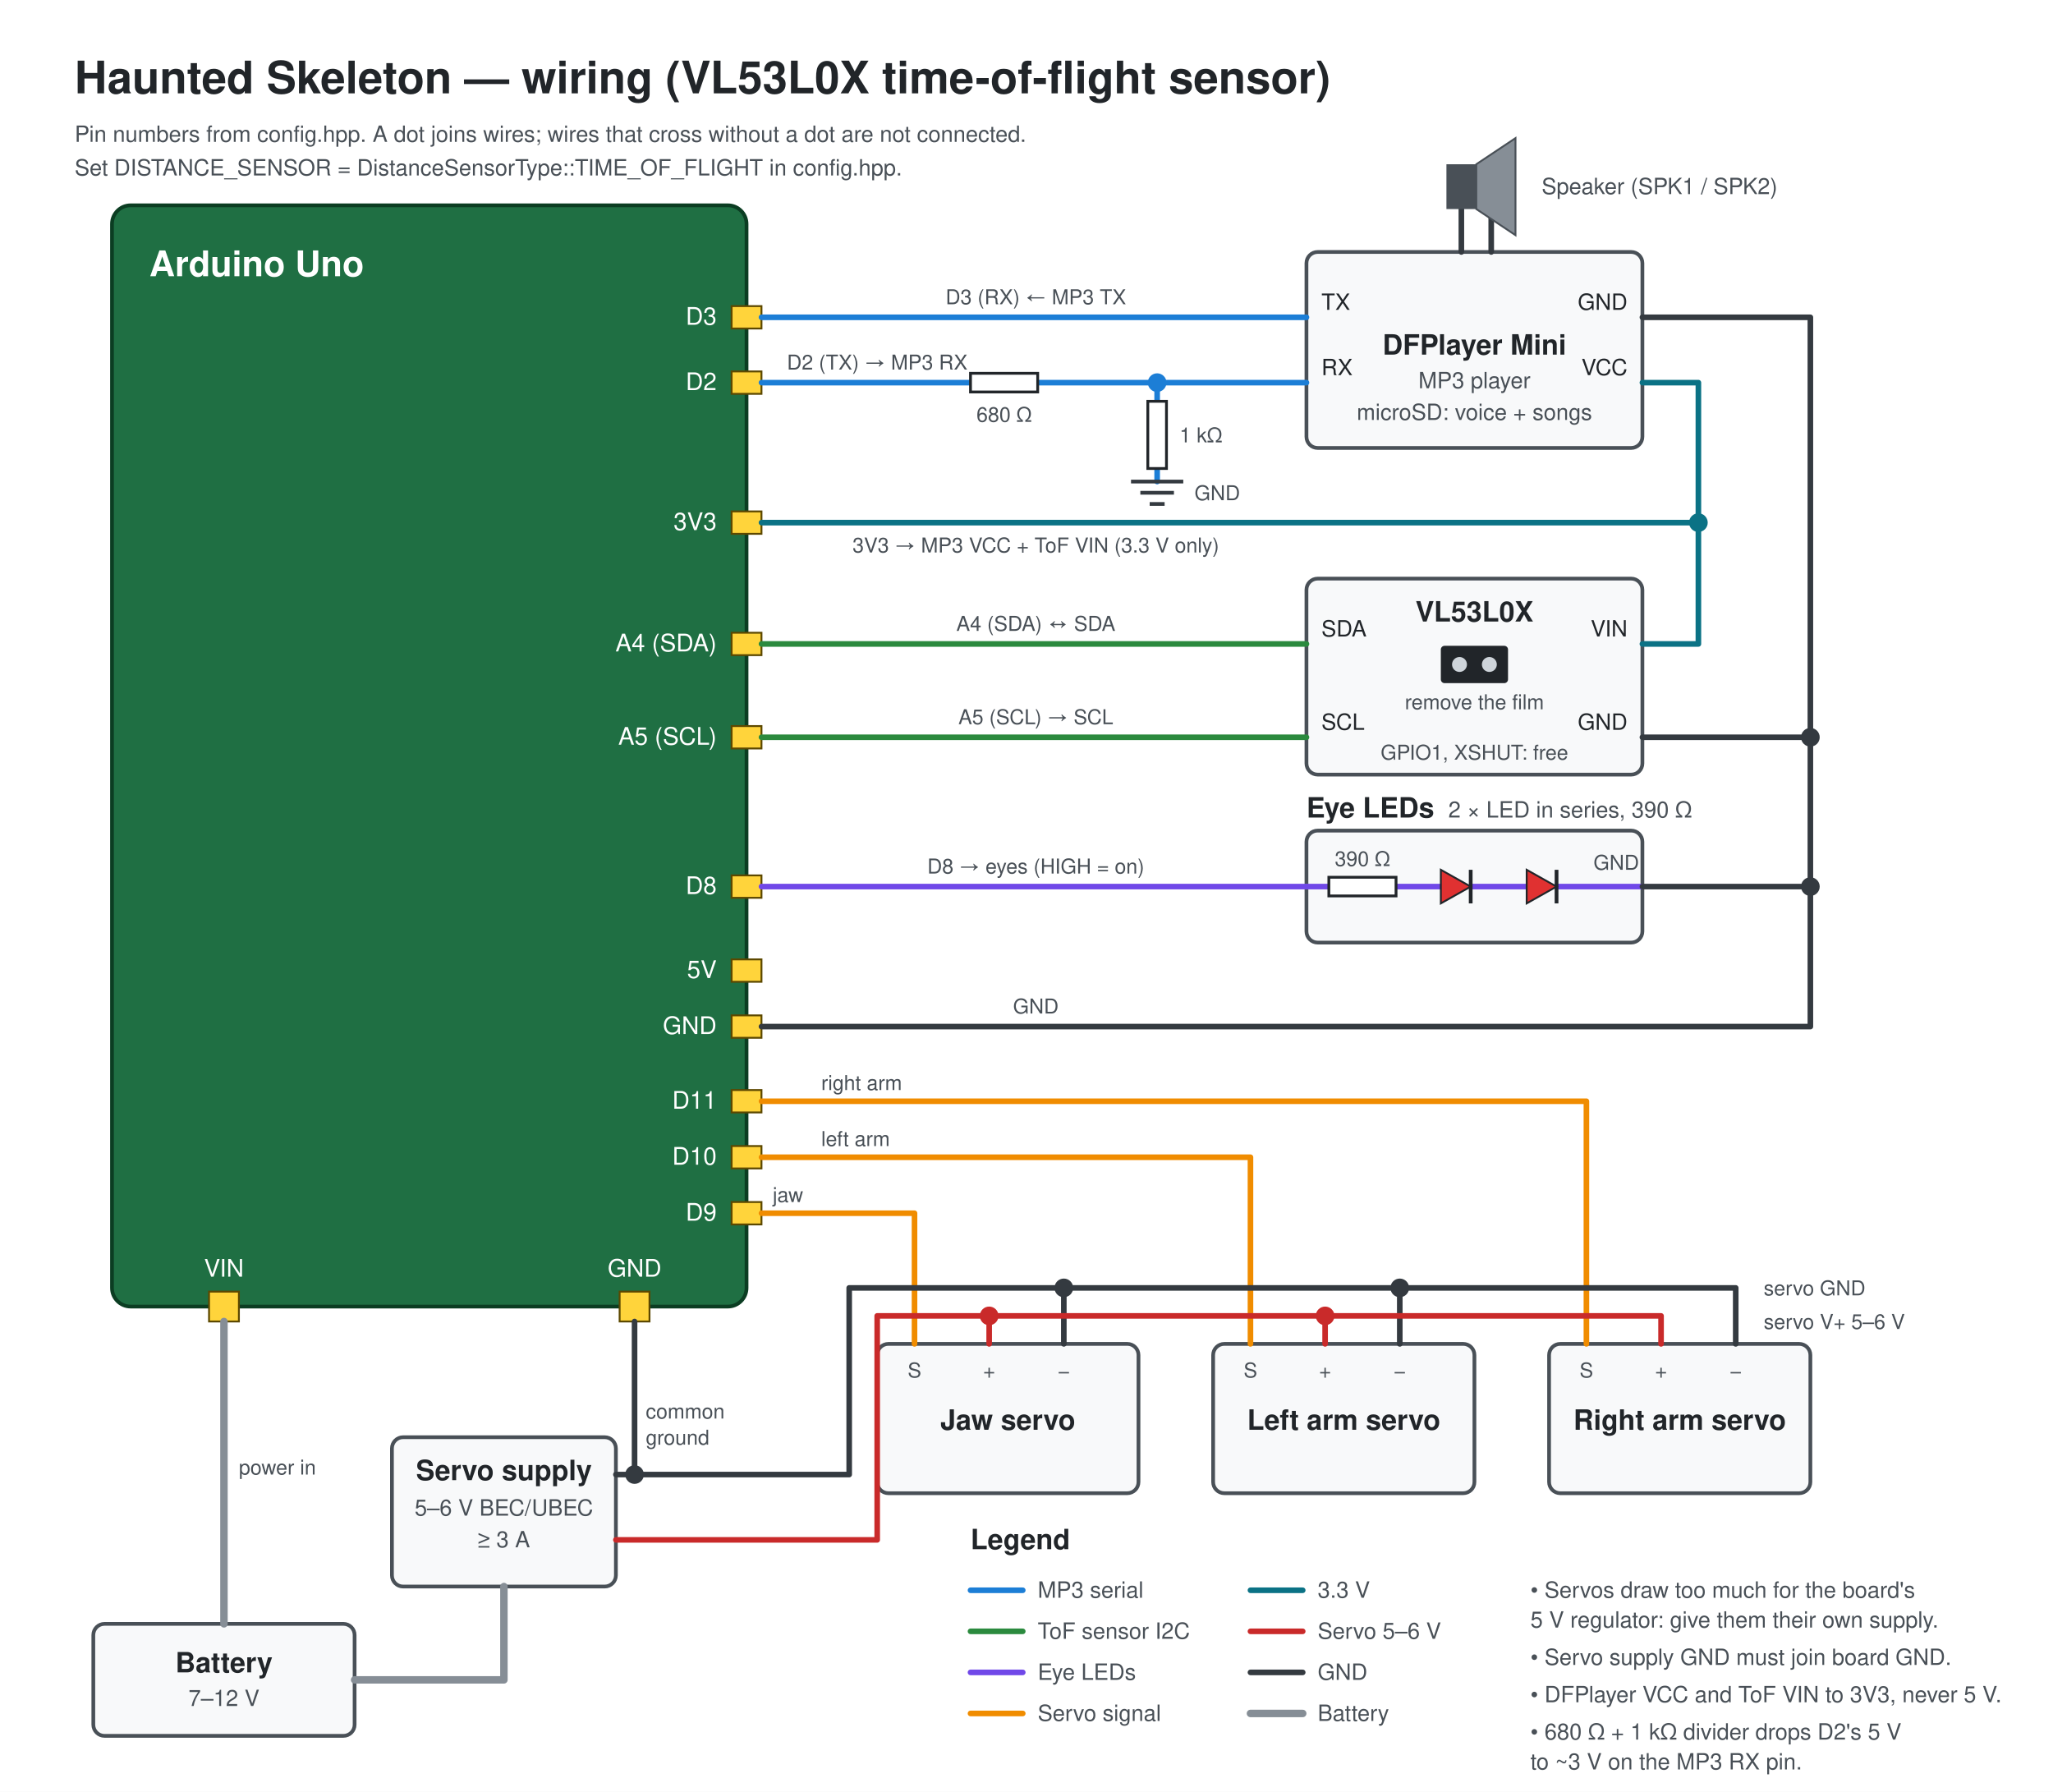
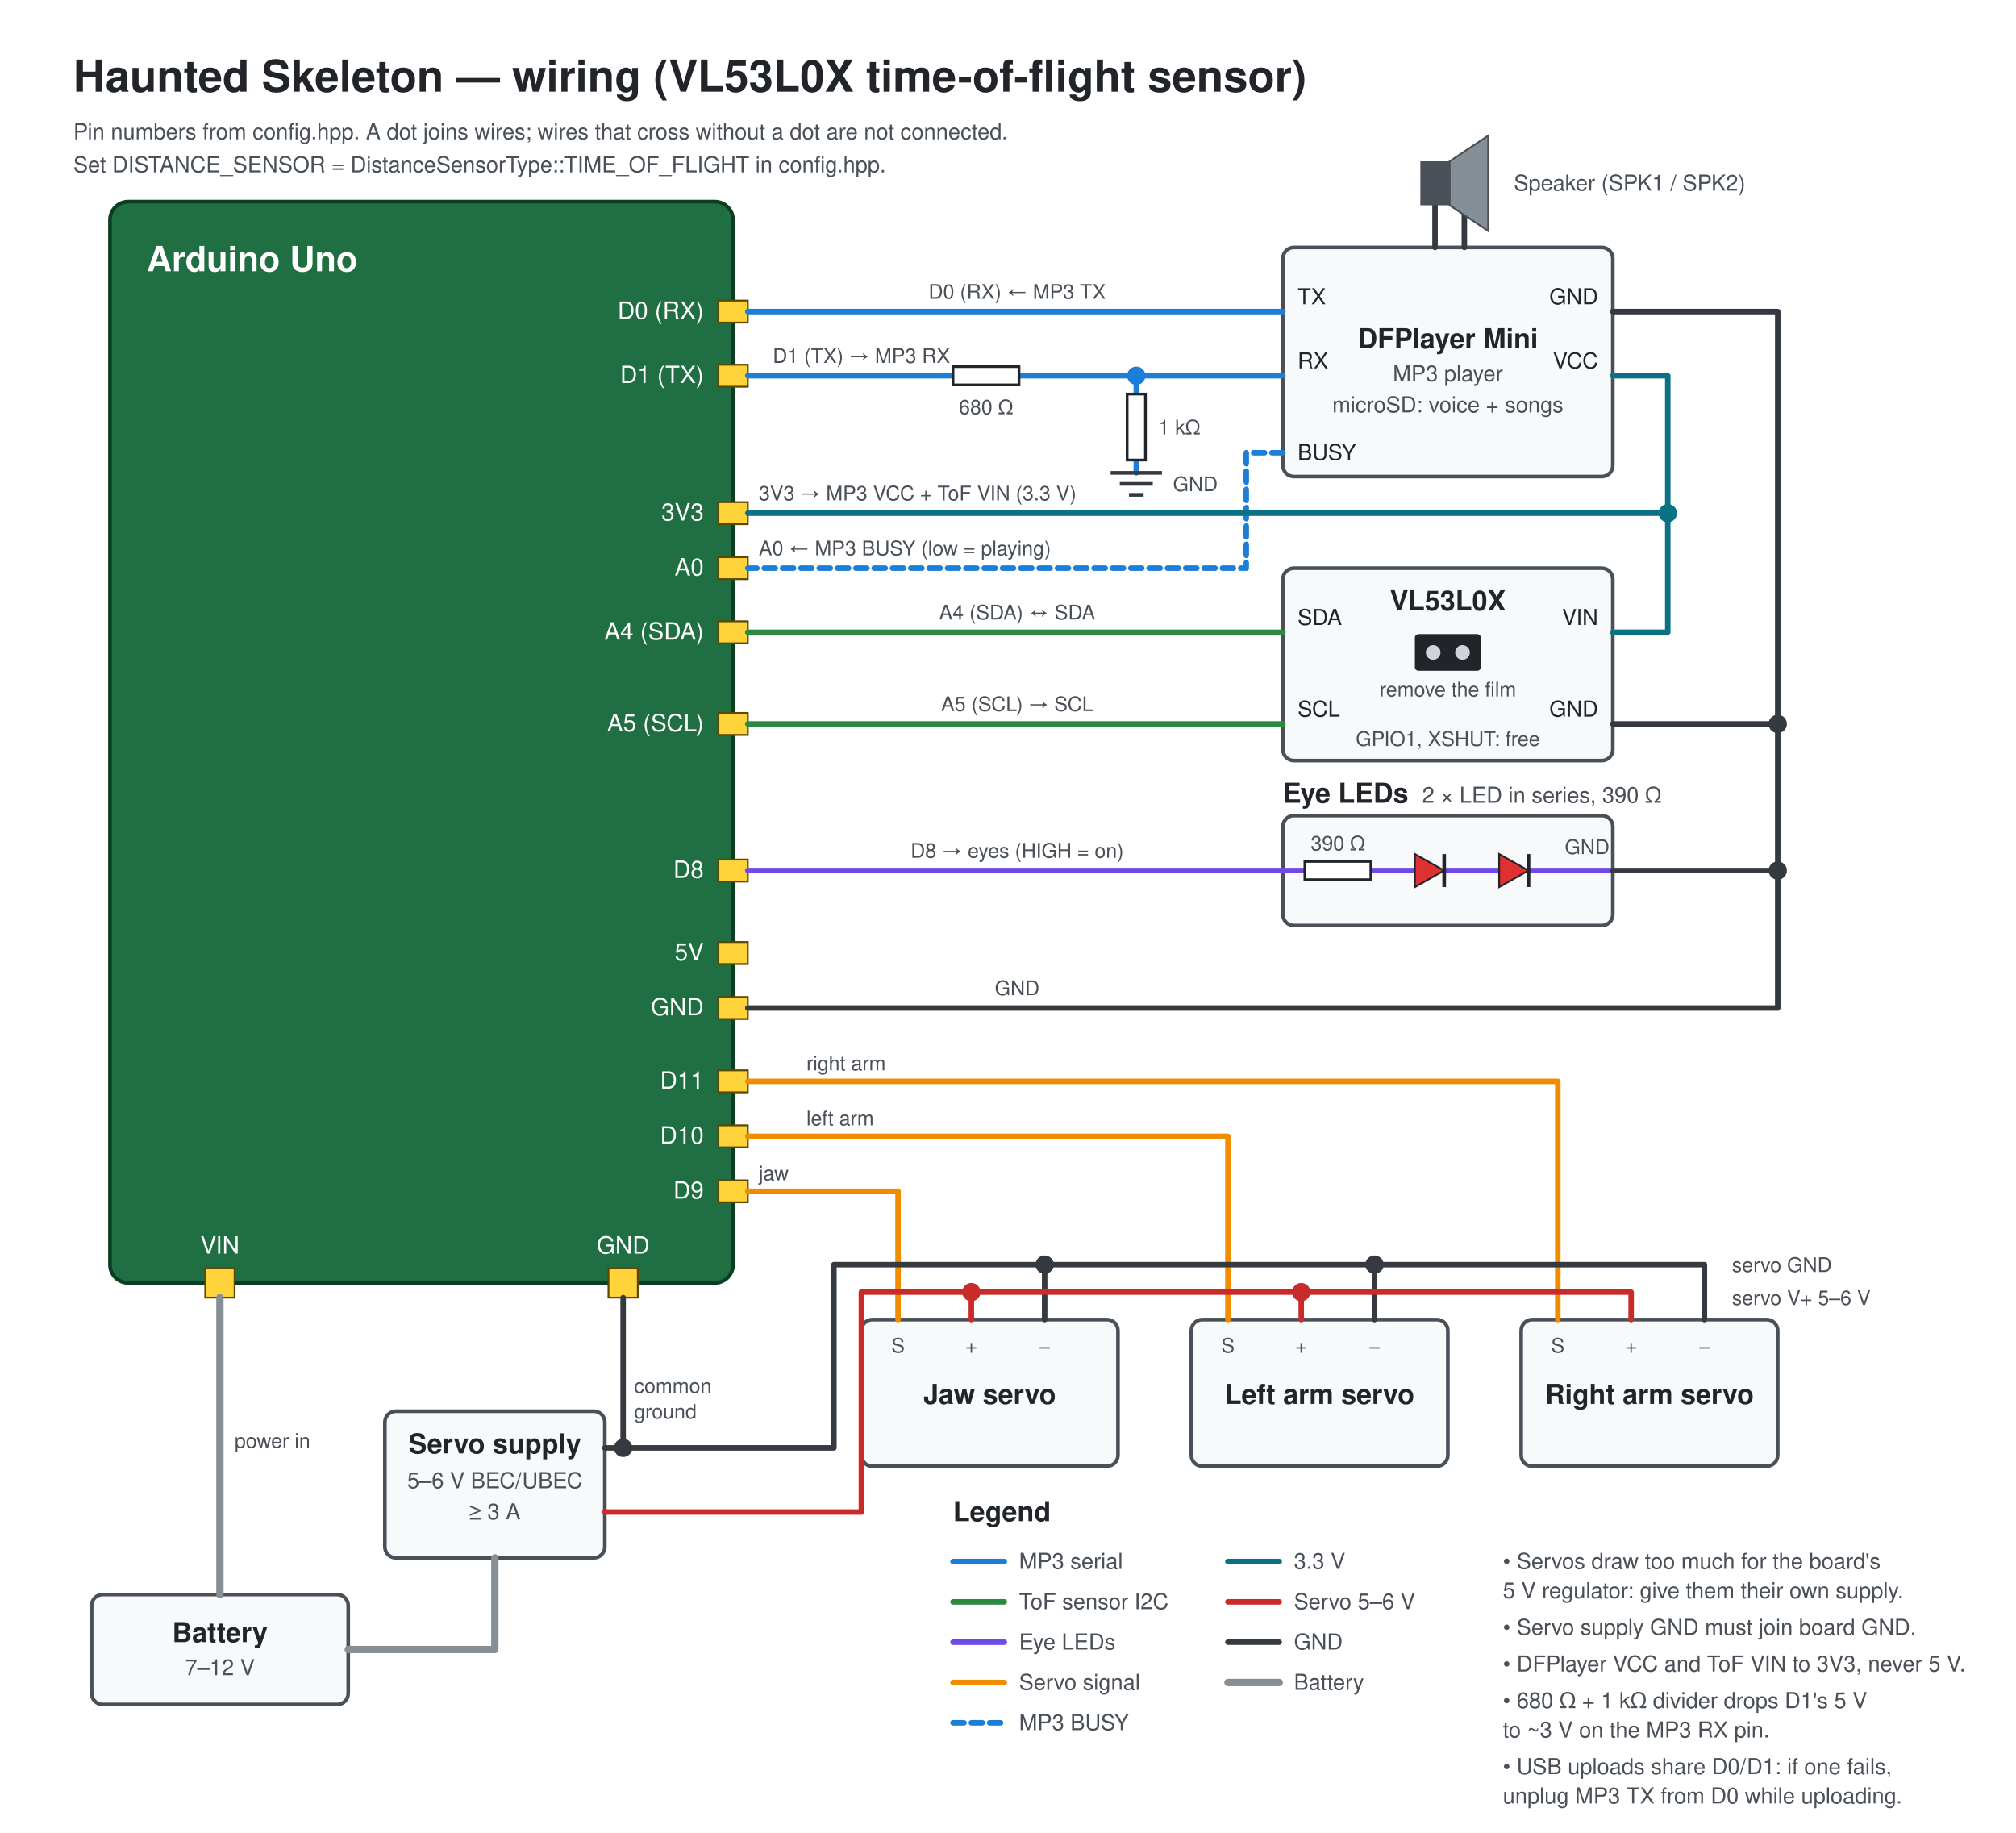
- <svg xmlns="http://www.w3.org/2000/svg" viewBox="0 0 1100 960" width="1100" height="960" font-family="Helvetica, Arial, sans-serif">
+ <svg xmlns="http://www.w3.org/2000/svg" viewBox="0 0 1100 1000" width="1100" height="1000" font-family="Helvetica, Arial, sans-serif">
  <style>
    .w { fill: none; stroke-width: 3; stroke-linejoin: round; stroke-linecap: round; }
    .v5 { stroke: #d6336c; }
    .v3 { stroke: #0b7285; }
    .gnd { stroke: #343a40; }
    .ser { stroke: #1c7ed6; }
+     .bsy { stroke: #1c7ed6; stroke-dasharray: 6 4; }
    .i2c { stroke: #2b8a3e; }
    .eye { stroke: #7048e8; }
    .srv { stroke: #f08c00; }
    .vs { stroke: #c92a2a; }
    .bat { stroke: #868e96; stroke-width: 4; }
    .box { fill: #f8f9fa; stroke: #495057; stroke-width: 2; }
    .h { font-size: 15px; font-weight: bold; fill: #212529; }
    .t { font-size: 12px; fill: #495057; }
    .p { font-size: 12px; fill: #212529; }
    .wl { font-size: 11px; fill: #495057; }
    .pcb { font-size: 13px; fill: #ffffff; }
    .dot { stroke: none; }
  </style>
-   <rect width="1100" height="960" fill="#ffffff" />
+   <rect width="1100" height="1000" fill="#ffffff" />
  <text x="40" y="50" font-size="24" font-weight="bold" fill="#212529">Haunted Skeleton — wiring (VL53L0X time-of-flight sensor)</text>
  <text x="40" y="76" class="t">Pin numbers from config.hpp. A dot joins wires; wires that cross without a dot are not connected.</text>
  <text x="40" y="94" class="t">Set DISTANCE_SENSOR = DistanceSensorType::TIME_OF_FLIGHT in config.hpp.</text>
  <rect x="60" y="110" width="340" height="590" rx="10" fill="#1f6f43" stroke="#0b3d22" stroke-width="2" />
  <text x="80" y="148" font-size="19" font-weight="bold" fill="#ffffff">Arduino Uno</text>
  <g class="pcb" text-anchor="end">
-     <text x="384" y="174">D3</text>
-     <text x="384" y="209">D2</text>
+     <text x="384" y="174">D0 (RX)</text>
+     <text x="384" y="209">D1 (TX)</text>
    <text x="384" y="284">3V3</text>
+     <text x="384" y="314">A0</text>
    <text x="384" y="349">A4 (SDA)</text>
    <text x="384" y="399">A5 (SCL)</text>
    <text x="384" y="479">D8</text>
    <text x="384" y="524">5V</text>
    <text x="384" y="554">GND</text>
    <text x="384" y="594">D11</text>
    <text x="384" y="624">D10</text>
    <text x="384" y="654">D9</text>
  </g>
  <g fill="#ffd43b" stroke="#5c4800" stroke-width="1">
    <rect x="392" y="164" width="16" height="12" />
    <rect x="392" y="199" width="16" height="12" />
    <rect x="392" y="274" width="16" height="12" />
+     <rect x="392" y="304" width="16" height="12" />
    <rect x="392" y="339" width="16" height="12" />
    <rect x="392" y="389" width="16" height="12" />
    <rect x="392" y="469" width="16" height="12" />
    <rect x="392" y="514" width="16" height="12" />
    <rect x="392" y="544" width="16" height="12" />
    <rect x="392" y="584" width="16" height="12" />
    <rect x="392" y="614" width="16" height="12" />
    <rect x="392" y="644" width="16" height="12" />
    <rect x="112" y="692" width="16" height="16" />
    <rect x="332" y="692" width="16" height="16" />
  </g>
  <text x="120" y="684" class="pcb" text-anchor="middle">VIN</text>
  <text x="340" y="684" class="pcb" text-anchor="middle">GND</text>
-   <rect x="700" y="135" width="180" height="105" rx="6" class="box" />
+   <rect x="700" y="135" width="180" height="125" rx="6" class="box" />
  <text x="790" y="190" class="h" text-anchor="middle">DFPlayer Mini</text>
  <text x="790" y="208" class="t" text-anchor="middle">MP3 player</text>
  <text x="790" y="225" class="t" text-anchor="middle">microSD: voice + songs</text>
  <text x="708" y="166" class="p">TX</text>
  <text x="708" y="201" class="p">RX</text>
+   <text x="708" y="251" class="p">BUSY</text>
  <text x="872" y="166" class="p" text-anchor="end">GND</text>
  <text x="872" y="201" class="p" text-anchor="end">VCC</text>
  <path d="M783 135 V112 M799 135 V106" class="w gnd" stroke-width="2" />
  <rect x="775" y="88" width="16" height="24" fill="#495057" />
  <path d="M791 88 L812 74 V126 L791 112 Z" fill="#868e96" stroke="#495057" />
  <text x="826" y="104" class="t">Speaker (SPK1 / SPK2)</text>
  <rect x="700" y="310" width="180" height="105" rx="6" class="box" />
  <text x="790" y="333" class="h" text-anchor="middle">VL53L0X</text>
  <rect x="772" y="346" width="36" height="20" rx="2" fill="#212529" />
  <circle cx="782" cy="356" r="4" fill="#ced4da" />
  <circle cx="798" cy="356" r="4" fill="#ced4da" />
  <text x="790" y="380" class="wl" text-anchor="middle">remove the film</text>
  <text x="790" y="407" class="wl" text-anchor="middle">GPIO1, XSHUT: free</text>
  <text x="708" y="341" class="p">SDA</text>
  <text x="708" y="391" class="p">SCL</text>
  <text x="872" y="341" class="p" text-anchor="end">VIN</text>
  <text x="872" y="391" class="p" text-anchor="end">GND</text>
  <text x="700" y="438" class="h">Eye LEDs</text>
  <text x="776" y="438" class="t">2 × LED in series, 390 Ω</text>
  <rect x="700" y="445" width="180" height="60" rx="6" class="box" />
  <path d="M700 475 H712 M748 475 H772 M788 475 H818 M834 475 H880" class="w eye" stroke-width="2" />
  <rect x="712" y="470" width="36" height="10" fill="#ffffff" stroke="#212529" stroke-width="1.5" />
  <text x="730" y="464" class="wl" text-anchor="middle">390 Ω</text>
  <path d="M772 466 L788 475 L772 484 Z M818 466 L834 475 L818 484 Z" fill="#e03131" stroke="#212529" stroke-width="1" />
  <path d="M788 466 V484 M834 466 V484" stroke="#212529" stroke-width="2" />
  <text x="866" y="466" class="wl" text-anchor="middle">GND</text>
  <g>
    <rect x="470" y="720" width="140" height="80" rx="6" class="box" />
    <text x="540" y="766" class="h" text-anchor="middle">Jaw servo</text>
    <rect x="650" y="720" width="140" height="80" rx="6" class="box" />
    <text x="720" y="766" class="h" text-anchor="middle">Left arm servo</text>
    <rect x="830" y="720" width="140" height="80" rx="6" class="box" />
    <text x="900" y="766" class="h" text-anchor="middle">Right arm servo</text>
    <g class="wl" text-anchor="middle">
      <text x="490" y="738">S</text>
      <text x="530" y="738">+</text>
      <text x="570" y="738">−</text>
      <text x="670" y="738">S</text>
      <text x="710" y="738">+</text>
      <text x="750" y="738">−</text>
      <text x="850" y="738">S</text>
      <text x="890" y="738">+</text>
      <text x="930" y="738">−</text>
    </g>
  </g>
  <rect x="210" y="770" width="120" height="80" rx="6" class="box" />
  <text x="270" y="793" class="h" text-anchor="middle">Servo supply</text>
  <text x="270" y="812" class="t" text-anchor="middle">5–6 V BEC/UBEC</text>
  <text x="270" y="829" class="t" text-anchor="middle">≥ 3 A</text>
  <rect x="50" y="870" width="140" height="60" rx="6" class="box" />
  <text x="120" y="896" class="h" text-anchor="middle">Battery</text>
  <text x="120" y="914" class="t" text-anchor="middle">7–12 V</text>
  <path d="M120 870 V708" class="w bat" />
  <path d="M190 900 H270 V850" class="w bat" />
  <text x="128" y="790" class="wl">power in</text>
  <path d="M408 170 H700" class="w ser" />
  <path d="M408 205 H520 M556 205 H700" class="w ser" />
  <rect x="520" y="200" width="36" height="10" fill="#ffffff" stroke="#212529" stroke-width="1.5" />
  <path d="M620 205 V215 M620 251 V258" class="w ser" />
  <rect x="615" y="215" width="10" height="36" fill="#ffffff" stroke="#212529" stroke-width="1.5" />
  <path d="M606 258 H634 M611 264 H629 M616 270 H624" stroke="#343a40" stroke-width="2" />
  <circle cx="620" cy="205" r="5" fill="#1c7ed6" class="dot" />
-   <text x="555" y="163" class="wl" text-anchor="middle">D3 (RX) ← MP3 TX</text>
-   <text x="470" y="198" class="wl" text-anchor="middle">D2 (TX) → MP3 RX</text>
+   <text x="555" y="163" class="wl" text-anchor="middle">D0 (RX) ← MP3 TX</text>
+   <text x="470" y="198" class="wl" text-anchor="middle">D1 (TX) → MP3 RX</text>
  <text x="538" y="226" class="wl" text-anchor="middle">680 Ω</text>
  <text x="632" y="237" class="wl">1 kΩ</text>
  <text x="640" y="268" class="wl">GND</text>
+   <path d="M700 247 H680 V310 H408" class="w bsy" />
+   <text x="414" y="303" class="wl">A0 ← MP3 BUSY (low = playing)</text>
  <path d="M408 280 H910 V205 H880" class="w v3" />
-   <text x="555" y="296" class="wl" text-anchor="middle">3V3 → MP3 VCC + ToF VIN (3.3 V only)</text>
+   <text x="414" y="273" class="wl">3V3 → MP3 VCC + ToF VIN (3.3 V)</text>
  <path d="M910 280 V345 H880" class="w v3" />
  <circle cx="910" cy="280" r="5" fill="#0b7285" class="dot" />
  <path d="M408 345 H700" class="w i2c" />
  <path d="M408 395 H700" class="w i2c" />
  <text x="555" y="338" class="wl" text-anchor="middle">A4 (SDA) ↔ SDA</text>
  <text x="555" y="388" class="wl" text-anchor="middle">A5 (SCL) → SCL</text>
  <path d="M408 475 H700" class="w eye" />
  <text x="555" y="468" class="wl" text-anchor="middle">D8 → eyes (HIGH = on)</text>
  <path d="M408 550 H970 V170 H880" class="w gnd" />
  <path d="M970 395 H880 M970 475 H880" class="w gnd" />
  <circle cx="970" cy="395" r="5" fill="#343a40" class="dot" />
  <circle cx="970" cy="475" r="5" fill="#343a40" class="dot" />
  <text x="555" y="543" class="wl" text-anchor="middle">GND</text>
  <path d="M408 590 H850 V720" class="w srv" />
  <path d="M408 620 H670 V720" class="w srv" />
  <path d="M408 650 H490 V720" class="w srv" />
  <text x="440" y="584" class="wl">right arm</text>
  <text x="440" y="614" class="wl">left arm</text>
  <text x="414" y="644" class="wl">jaw</text>
  <path d="M330 790 H455 V690 H930 V720" class="w gnd" />
  <path d="M570 690 V720 M750 690 V720" class="w gnd" />
  <path d="M340 708 V790" class="w gnd" />
  <circle cx="340" cy="790" r="5" fill="#343a40" class="dot" />
  <circle cx="570" cy="690" r="5" fill="#343a40" class="dot" />
  <circle cx="750" cy="690" r="5" fill="#343a40" class="dot" />
  <text x="945" y="694" class="wl">servo GND</text>
  <text x="346" y="760" class="wl">common</text>
  <text x="346" y="774" class="wl">ground</text>
  <path d="M330 825 H470 V705 H890 V720" class="w vs" />
  <path d="M530 705 V720 M710 705 V720" class="w vs" />
  <circle cx="530" cy="705" r="5" fill="#c92a2a" class="dot" />
  <circle cx="710" cy="705" r="5" fill="#c92a2a" class="dot" />
  <text x="945" y="712" class="wl">servo V+ 5–6 V</text>
  <g transform="translate(520 830)">
    <text x="0" y="0" class="h">Legend</text>
    <g class="t">
      <line x1="0" y1="22" x2="28" y2="22" class="w ser" />
      <text x="36" y="26">MP3 serial</text>
      <line x1="0" y1="44" x2="28" y2="44" class="w i2c" />
      <text x="36" y="48">ToF sensor I2C</text>
      <line x1="0" y1="66" x2="28" y2="66" class="w eye" />
      <text x="36" y="70">Eye LEDs</text>
      <line x1="0" y1="88" x2="28" y2="88" class="w srv" />
      <text x="36" y="92">Servo signal</text>
+       <line x1="0" y1="110" x2="28" y2="110" class="w bsy" />
+       <text x="36" y="114">MP3 BUSY</text>
      <line x1="150" y1="22" x2="178" y2="22" class="w v3" />
      <text x="186" y="26">3.3 V</text>
      <line x1="150" y1="44" x2="178" y2="44" class="w vs" />
      <text x="186" y="48">Servo 5–6 V</text>
      <line x1="150" y1="66" x2="178" y2="66" class="w gnd" />
      <text x="186" y="70">GND</text>
      <line x1="150" y1="88" x2="178" y2="88" class="w bat" />
      <text x="186" y="92">Battery</text>
      <text x="300" y="26">• Servos draw too much for the board's</text>
      <text x="300" y="42">  5 V regulator: give them their own supply.</text>
      <text x="300" y="62">• Servo supply GND must join board GND.</text>
      <text x="300" y="82">• DFPlayer VCC and ToF VIN to 3V3, never 5 V.</text>
-       <text x="300" y="102">• 680 Ω + 1 kΩ divider drops D2's 5 V</text>
+       <text x="300" y="102">• 680 Ω + 1 kΩ divider drops D1's 5 V</text>
      <text x="300" y="118">  to ~3 V on the MP3 RX pin.</text>
+       <text x="300" y="138">• USB uploads share D0/D1: if one fails,</text>
+       <text x="300" y="154">  unplug MP3 TX from D0 while uploading.</text>
    </g>
  </g>
</svg>
